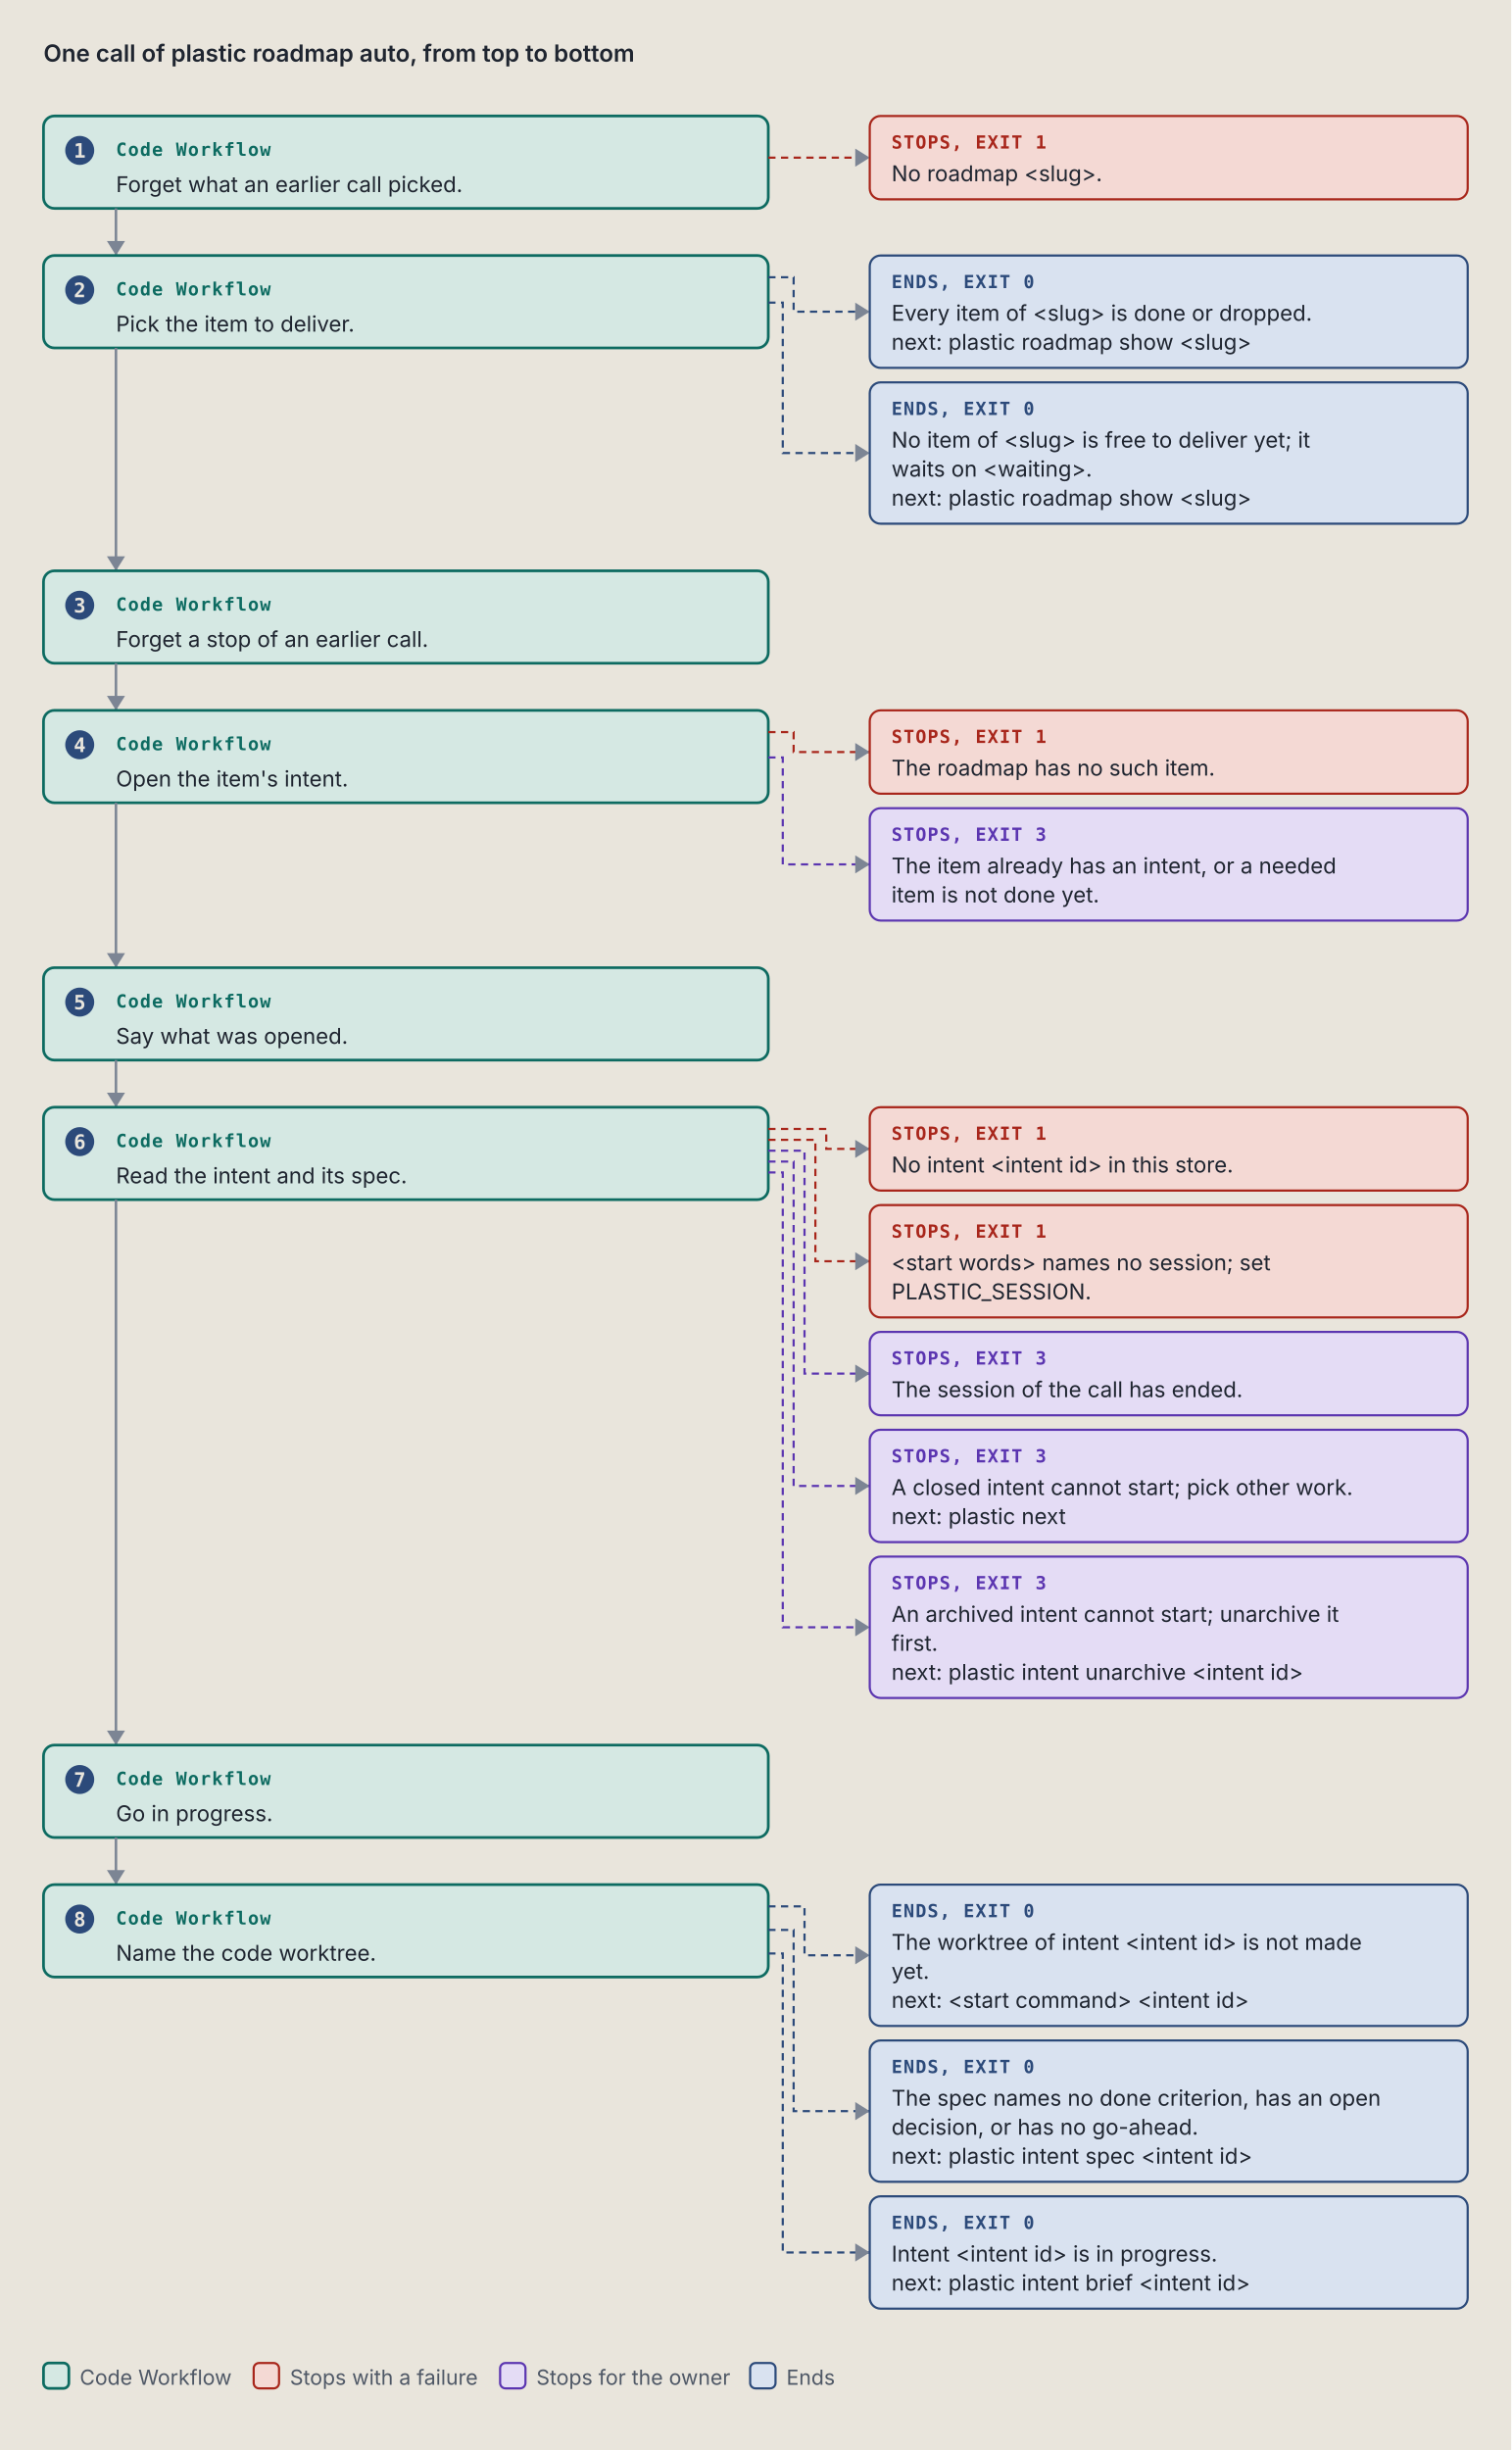
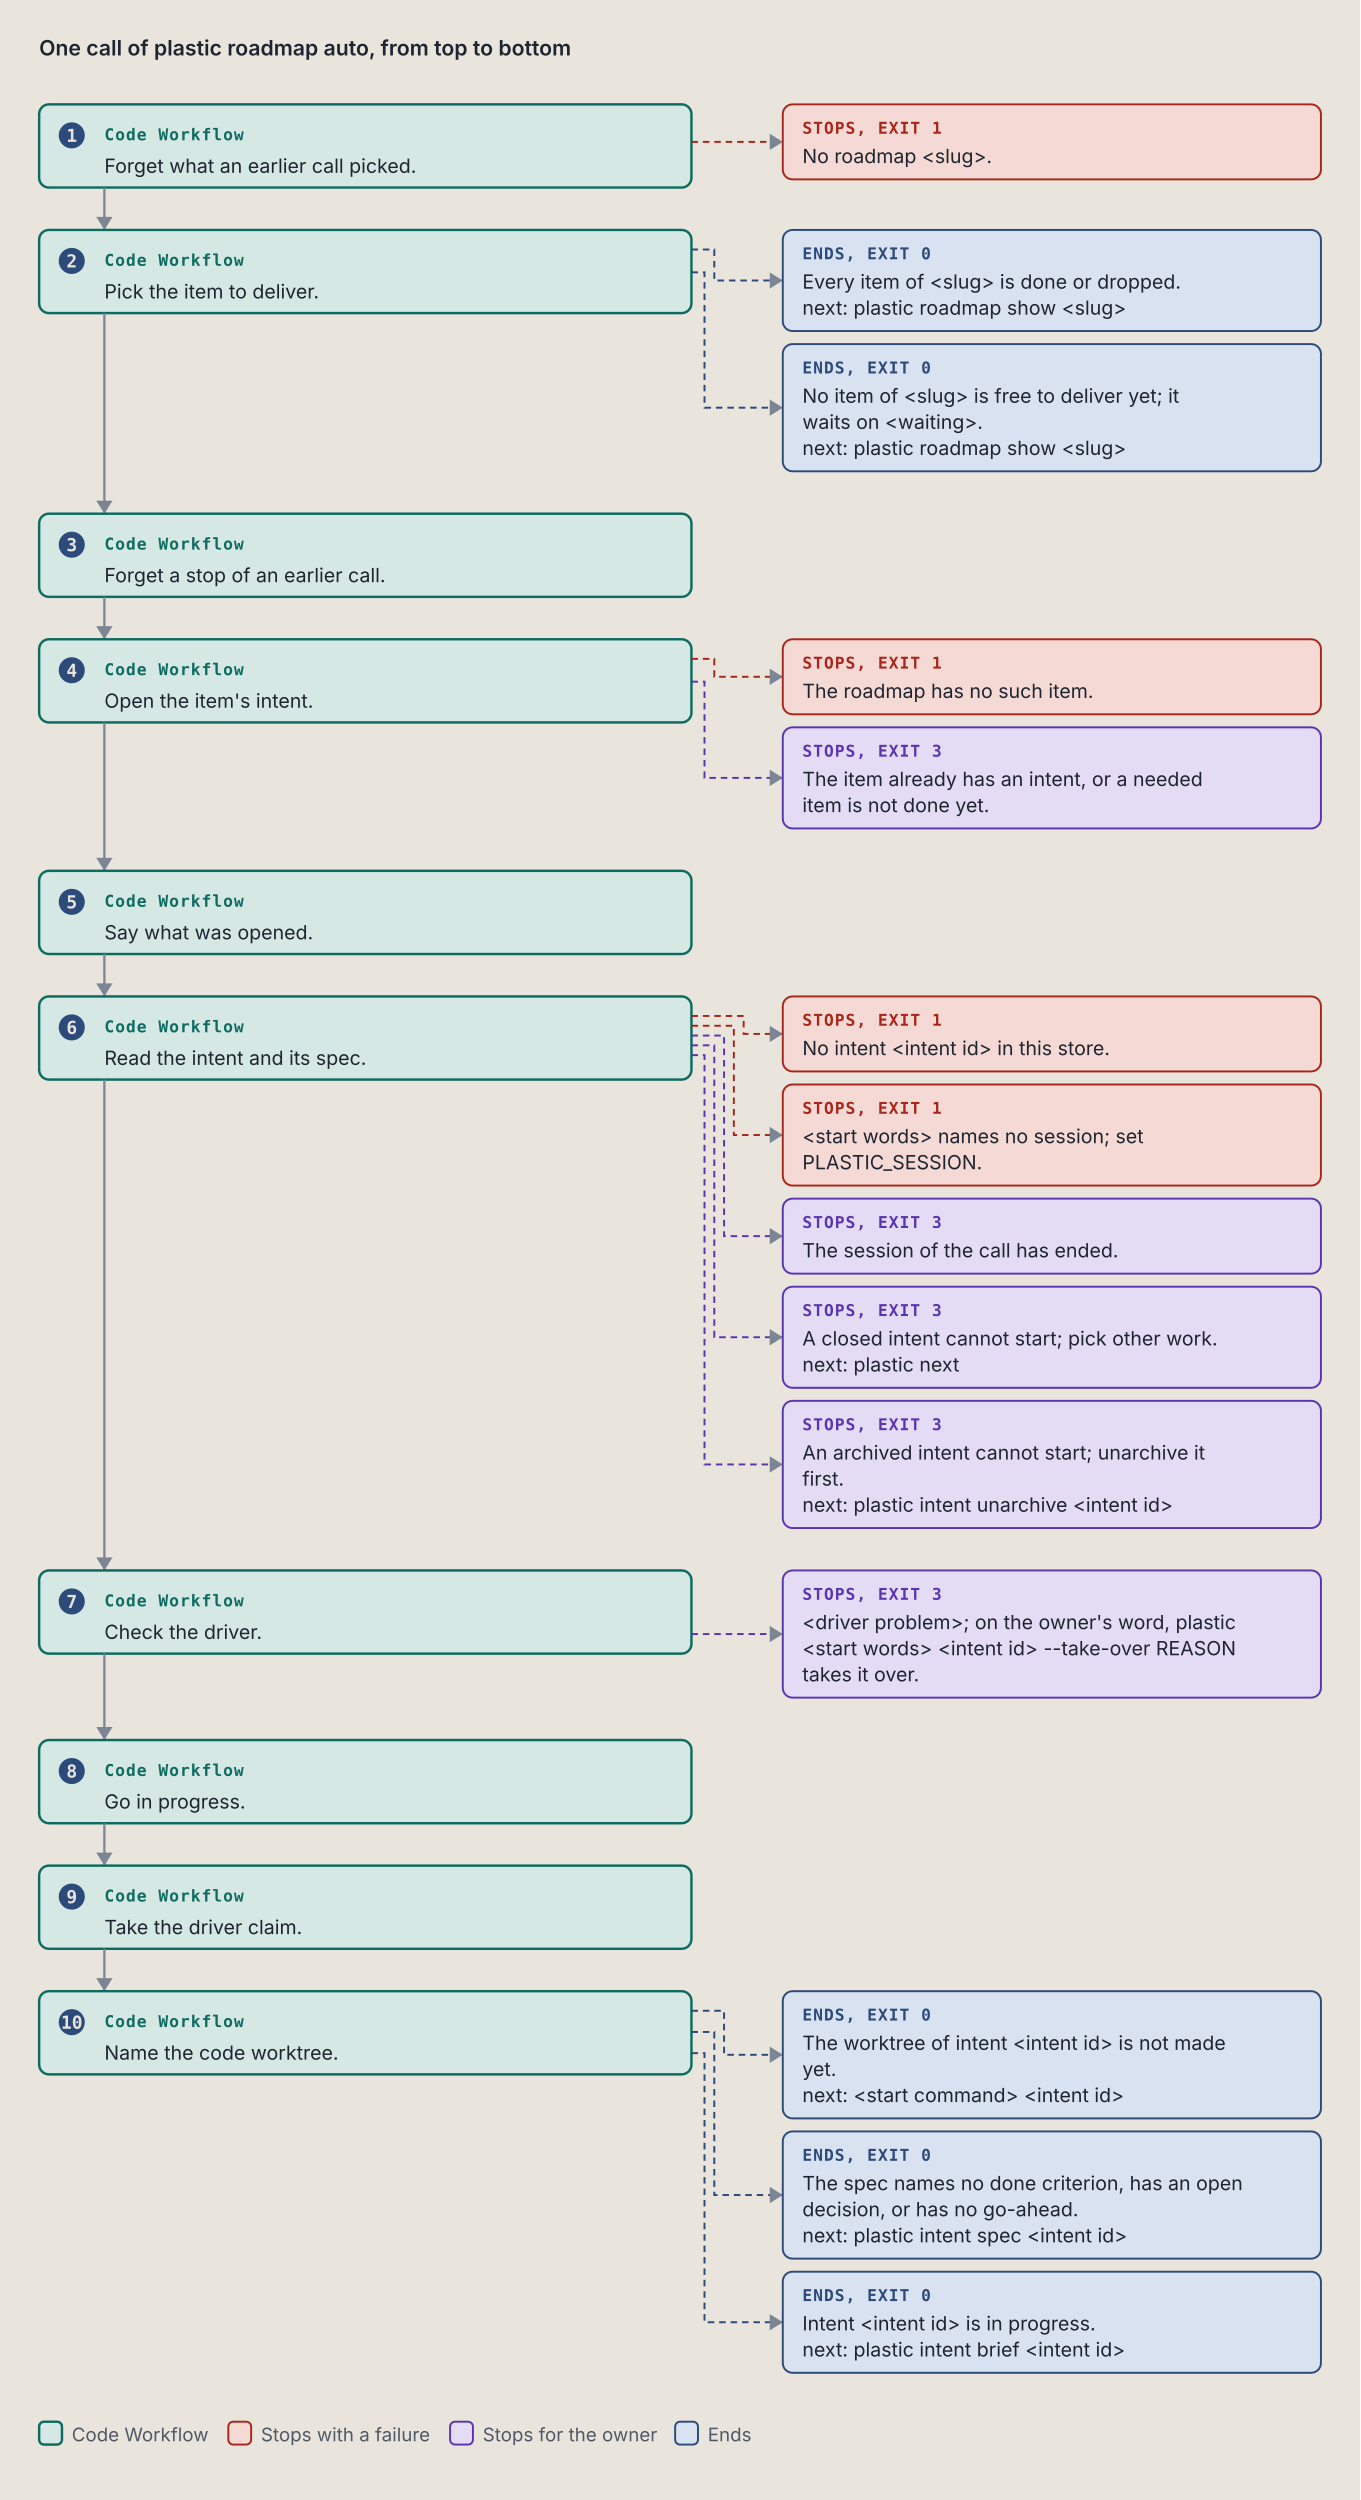
- <svg xmlns="http://www.w3.org/2000/svg" viewBox="0 0 834 1352" width="834" height="1352" role="img" xml:space="preserve">
+ <svg xmlns="http://www.w3.org/2000/svg" viewBox="0 0 834 1533" width="834" height="1533" role="img" xml:space="preserve">
  <style>.ground { fill: #e9e5dc; }
.card { fill: #f4f1ea; stroke: #7c8594; stroke-width: 1; }
.lane-code { fill: #d5e8e3; stroke: #0d6b61; stroke-width: 1.5; }
.lane-agent { fill: #f1e2c7; stroke: #9a5508; stroke-width: 1.5; }
.stop-refusal { fill: #e4dcf5; stroke: #5b35b0; stroke-width: 1.2; }
.stop-failure { fill: #f4d9d4; stroke: #a8261b; stroke-width: 1.2; }
.end { fill: #d9e2f0; stroke: #2c4a7a; stroke-width: 1.2; }
.stop-end { fill: #d9e2f0; stroke: #2c4a7a; stroke-width: 1.2; }
.stop-handoff { fill: #f1e2c7; stroke: #9a5508; stroke-width: 1.2; stroke-dasharray: 5 3; }
.wire-handoff { fill: none; stroke: #9a5508; stroke-width: 1.2; stroke-dasharray: 4 3; }
.wire-end { fill: none; stroke: #2c4a7a; stroke-width: 1.2; stroke-dasharray: 4 3; }
.tag-handoff { fill: #9a5508; }
.k { fill: #4f5866; font: 11.5px "IBM Plex Sans", system-ui, -apple-system, "Segoe UI", sans-serif; }
.way { fill: #1f2530; font: italic 12.5px "IBM Plex Sans", system-ui, -apple-system, "Segoe UI", sans-serif; }
.wire { fill: none; stroke: #7c8594; stroke-width: 1.4; }
.wire-read { fill: none; stroke: #7c8594; stroke-width: 1.4; stroke-dasharray: 5 3; }
.wire-refusal { fill: none; stroke: #5b35b0; stroke-width: 1.2; stroke-dasharray: 4 3; }
.wire-failure { fill: none; stroke: #a8261b; stroke-width: 1.2; stroke-dasharray: 4 3; }
.head { fill: #7c8594; }
.t { fill: #1f2530; font: 12px "IBM Plex Sans", system-ui, -apple-system, "Segoe UI", sans-serif; }
.tb { fill: #1f2530; font: 600 13px "IBM Plex Sans", system-ui, -apple-system, "Segoe UI", sans-serif; }
.tm { fill: #1f2530; font: 11.5px "IBM Plex Mono", ui-monospace, Menlo, Consolas, monospace; }
.tag { font: 600 10px "IBM Plex Mono", ui-monospace, Menlo, Consolas, monospace; letter-spacing: .06em; }
.tag-code { fill: #0d6b61; } .tag-agent { fill: #9a5508; } .tag-refusal { fill: #5b35b0; }
.tag-failure { fill: #a8261b; } .tag-end { fill: #2c4a7a; } .tag-muted { fill: #4f5866; }
.tm.tag-muted { font-size: 10.5px; }
.db { fill: #d9e2f0; stroke: #2c4a7a; stroke-width: 1.2; }
.codebox { fill: #f4f1ea; stroke: #7c8594; stroke-width: 1; }
.cx { fill: #1f2530; font: 12px "IBM Plex Mono", ui-monospace, Menlo, Consolas, monospace; white-space: pre; }
.cx-n { fill: #4f5866; font: 11px "IBM Plex Mono", ui-monospace, Menlo, Consolas, monospace; }
.cx-k { fill: #5b35b0; } .cx-s { fill: #9a5508; } .cx-y { fill: #0d6b61; }
.cx-w { fill: #2c4a7a; font-weight: 600; } .cx-t { fill: #a8261b; } .cx-c { fill: #4f5866; font-style: italic; }
.badge { fill: #2c4a7a; } .badge-t { fill: #e9e5dc; font: 600 11px "IBM Plex Mono", ui-monospace, Menlo, Consolas, monospace; }
.bracket { fill: none; stroke: #2c4a7a; stroke-width: 1.4; }
.term { fill: #16191e; stroke: #7c8594; stroke-width: 1; }
.term-t { fill: #e6e2d8; font: 12px "IBM Plex Mono", ui-monospace, Menlo, Consolas, monospace; }
.term-p { fill: #8fd18f; font: 12px "IBM Plex Mono", ui-monospace, Menlo, Consolas, monospace; }
.term-m { fill: #a3abb6; font: 12px "IBM Plex Mono", ui-monospace, Menlo, Consolas, monospace; }
.big { font: 700 36px "IBM Plex Mono", ui-monospace, Menlo, Consolas, monospace; }

@media (prefers-color-scheme: dark) {
.ground { fill: #171a1f; }
.card { fill: #20242b; stroke: #8a93a2; stroke-width: 1; }
.lane-code { fill: #173a36; stroke: #5cc4b4; stroke-width: 1.5; }
.lane-agent { fill: #3d2e17; stroke: #e5a95a; stroke-width: 1.5; }
.stop-refusal { fill: #2d2445; stroke: #b59cf2; stroke-width: 1.2; }
.stop-failure { fill: #45211e; stroke: #f2958a; stroke-width: 1.2; }
.end { fill: #1f2c42; stroke: #97b6e8; stroke-width: 1.2; }
.stop-end { fill: #1f2c42; stroke: #97b6e8; stroke-width: 1.2; }
.stop-handoff { fill: #3d2e17; stroke: #e5a95a; stroke-width: 1.2; stroke-dasharray: 5 3; }
.wire-handoff { fill: none; stroke: #e5a95a; stroke-width: 1.2; stroke-dasharray: 4 3; }
.wire-end { fill: none; stroke: #97b6e8; stroke-width: 1.2; stroke-dasharray: 4 3; }
.tag-handoff { fill: #e5a95a; }
.k { fill: #b3b9c3; font: 11.5px "IBM Plex Sans", system-ui, -apple-system, "Segoe UI", sans-serif; }
.way { fill: #e8e4da; font: italic 12.5px "IBM Plex Sans", system-ui, -apple-system, "Segoe UI", sans-serif; }
.wire { fill: none; stroke: #8a93a2; stroke-width: 1.4; }
.wire-read { fill: none; stroke: #8a93a2; stroke-width: 1.4; stroke-dasharray: 5 3; }
.wire-refusal { fill: none; stroke: #b59cf2; stroke-width: 1.2; stroke-dasharray: 4 3; }
.wire-failure { fill: none; stroke: #f2958a; stroke-width: 1.2; stroke-dasharray: 4 3; }
.head { fill: #8a93a2; }
.t { fill: #e8e4da; font: 12px "IBM Plex Sans", system-ui, -apple-system, "Segoe UI", sans-serif; }
.tb { fill: #e8e4da; font: 600 13px "IBM Plex Sans", system-ui, -apple-system, "Segoe UI", sans-serif; }
.tm { fill: #e8e4da; font: 11.5px "IBM Plex Mono", ui-monospace, Menlo, Consolas, monospace; }
.tag { font: 600 10px "IBM Plex Mono", ui-monospace, Menlo, Consolas, monospace; letter-spacing: .06em; }
.tag-code { fill: #5cc4b4; } .tag-agent { fill: #e5a95a; } .tag-refusal { fill: #b59cf2; }
.tag-failure { fill: #f2958a; } .tag-end { fill: #97b6e8; } .tag-muted { fill: #b3b9c3; }
.tm.tag-muted { font-size: 10.5px; }
.db { fill: #1f2c42; stroke: #97b6e8; stroke-width: 1.2; }
.codebox { fill: #20242b; stroke: #8a93a2; stroke-width: 1; }
.cx { fill: #e8e4da; font: 12px "IBM Plex Mono", ui-monospace, Menlo, Consolas, monospace; white-space: pre; }
.cx-n { fill: #b3b9c3; font: 11px "IBM Plex Mono", ui-monospace, Menlo, Consolas, monospace; }
.cx-k { fill: #b59cf2; } .cx-s { fill: #e5a95a; } .cx-y { fill: #5cc4b4; }
.cx-w { fill: #97b6e8; font-weight: 600; } .cx-t { fill: #f2958a; } .cx-c { fill: #b3b9c3; font-style: italic; }
.badge { fill: #97b6e8; } .badge-t { fill: #171a1f; font: 600 11px "IBM Plex Mono", ui-monospace, Menlo, Consolas, monospace; }
.bracket { fill: none; stroke: #97b6e8; stroke-width: 1.4; }
.term { fill: #16191e; stroke: #8a93a2; stroke-width: 1; }
.term-t { fill: #e6e2d8; font: 12px "IBM Plex Mono", ui-monospace, Menlo, Consolas, monospace; }
.term-p { fill: #8fd18f; font: 12px "IBM Plex Mono", ui-monospace, Menlo, Consolas, monospace; }
.term-m { fill: #a3abb6; font: 12px "IBM Plex Mono", ui-monospace, Menlo, Consolas, monospace; }
.big { font: 700 36px "IBM Plex Mono", ui-monospace, Menlo, Consolas, monospace; }
}</style>
  <rect width="100%" height="100%" class="ground" />
  <text x="24" y="34" class="tb" text-anchor="start">One call of plastic roadmap auto, from top to bottom</text>
  <rect x="24" y="64" width="400" height="51" rx="6" class="lane-code" />
  <circle cx="44" cy="83" r="8" class="badge" />
  <text x="44" y="87" class="badge-t" text-anchor="middle">1</text>
  <text x="64" y="86" class="tag tag-code" text-anchor="start">Code Workflow</text>
  <text x="64" y="106" class="t" text-anchor="start">Forget what an earlier call picked.</text>
  <path d="M 424 87 L 480 87" class="wire-failure" />
  <path d="M 472 82 L 480 87 L 472 92 Z" class="head" />
  <rect x="480" y="64" width="330" height="46" rx="6" class="stop-failure" />
  <text x="492" y="82" class="tag tag-failure" text-anchor="start">STOPS, EXIT 1</text>
  <text x="492" y="100" class="t" text-anchor="start">No roadmap &lt;slug&gt;.</text>
  <path d="M 64 115 L 64 141" class="wire" />
  <path d="M 59 133 L 64 141 L 69 133 Z" class="head" />
  <rect x="24" y="141" width="400" height="51" rx="6" class="lane-code" />
  <circle cx="44" cy="160" r="8" class="badge" />
  <text x="44" y="164" class="badge-t" text-anchor="middle">2</text>
  <text x="64" y="163" class="tag tag-code" text-anchor="start">Code Workflow</text>
  <text x="64" y="183" class="t" text-anchor="start">Pick the item to deliver.</text>
  <path d="M 424 153 L 438 153 L 438 172 L 480 172" class="wire-end" />
  <path d="M 472 167 L 480 172 L 472 177 Z" class="head" />
  <rect x="480" y="141" width="330" height="62" rx="6" class="stop-end" />
  <text x="492" y="159" class="tag tag-end" text-anchor="start">ENDS, EXIT 0</text>
  <text x="492" y="177" class="t" text-anchor="start">Every item of &lt;slug&gt; is done or dropped.</text>
  <text x="492" y="193" class="t" text-anchor="start">next: plastic roadmap show &lt;slug&gt;</text>
  <path d="M 424 167 L 432 167 L 432 250 L 480 250" class="wire-end" />
  <path d="M 472 245 L 480 250 L 472 255 Z" class="head" />
  <rect x="480" y="211" width="330" height="78" rx="6" class="stop-end" />
  <text x="492" y="229" class="tag tag-end" text-anchor="start">ENDS, EXIT 0</text>
  <text x="492" y="247" class="t" text-anchor="start">No item of &lt;slug&gt; is free to deliver yet; it</text>
  <text x="492" y="263" class="t" text-anchor="start">waits on &lt;waiting&gt;.</text>
  <text x="492" y="279" class="t" text-anchor="start">next: plastic roadmap show &lt;slug&gt;</text>
  <path d="M 64 192 L 64 315" class="wire" />
  <path d="M 59 307 L 64 315 L 69 307 Z" class="head" />
  <rect x="24" y="315" width="400" height="51" rx="6" class="lane-code" />
  <circle cx="44" cy="334" r="8" class="badge" />
  <text x="44" y="338" class="badge-t" text-anchor="middle">3</text>
  <text x="64" y="337" class="tag tag-code" text-anchor="start">Code Workflow</text>
  <text x="64" y="357" class="t" text-anchor="start">Forget a stop of an earlier call.</text>
  <path d="M 64 366 L 64 392" class="wire" />
  <path d="M 59 384 L 64 392 L 69 384 Z" class="head" />
  <rect x="24" y="392" width="400" height="51" rx="6" class="lane-code" />
  <circle cx="44" cy="411" r="8" class="badge" />
  <text x="44" y="415" class="badge-t" text-anchor="middle">4</text>
  <text x="64" y="414" class="tag tag-code" text-anchor="start">Code Workflow</text>
  <text x="64" y="434" class="t" text-anchor="start">Open the item's intent.</text>
  <path d="M 424 404 L 438 404 L 438 415 L 480 415" class="wire-failure" />
  <path d="M 472 410 L 480 415 L 472 420 Z" class="head" />
  <rect x="480" y="392" width="330" height="46" rx="6" class="stop-failure" />
  <text x="492" y="410" class="tag tag-failure" text-anchor="start">STOPS, EXIT 1</text>
  <text x="492" y="428" class="t" text-anchor="start">The roadmap has no such item.</text>
  <path d="M 424 418 L 432 418 L 432 477 L 480 477" class="wire-refusal" />
  <path d="M 472 472 L 480 477 L 472 482 Z" class="head" />
  <rect x="480" y="446" width="330" height="62" rx="6" class="stop-refusal" />
  <text x="492" y="464" class="tag tag-refusal" text-anchor="start">STOPS, EXIT 3</text>
  <text x="492" y="482" class="t" text-anchor="start">The item already has an intent, or a needed</text>
  <text x="492" y="498" class="t" text-anchor="start">item is not done yet.</text>
  <path d="M 64 443 L 64 534" class="wire" />
  <path d="M 59 526 L 64 534 L 69 526 Z" class="head" />
  <rect x="24" y="534" width="400" height="51" rx="6" class="lane-code" />
  <circle cx="44" cy="553" r="8" class="badge" />
  <text x="44" y="557" class="badge-t" text-anchor="middle">5</text>
  <text x="64" y="556" class="tag tag-code" text-anchor="start">Code Workflow</text>
  <text x="64" y="576" class="t" text-anchor="start">Say what was opened.</text>
  <path d="M 64 585 L 64 611" class="wire" />
  <path d="M 59 603 L 64 611 L 69 603 Z" class="head" />
  <rect x="24" y="611" width="400" height="51" rx="6" class="lane-code" />
  <circle cx="44" cy="630" r="8" class="badge" />
  <text x="44" y="634" class="badge-t" text-anchor="middle">6</text>
  <text x="64" y="633" class="tag tag-code" text-anchor="start">Code Workflow</text>
  <text x="64" y="653" class="t" text-anchor="start">Read the intent and its spec.</text>
  <path d="M 424 623 L 456 623 L 456 634 L 480 634" class="wire-failure" />
  <path d="M 472 629 L 480 634 L 472 639 Z" class="head" />
  <rect x="480" y="611" width="330" height="46" rx="6" class="stop-failure" />
  <text x="492" y="629" class="tag tag-failure" text-anchor="start">STOPS, EXIT 1</text>
  <text x="492" y="647" class="t" text-anchor="start">No intent &lt;intent id&gt; in this store.</text>
  <path d="M 424 629 L 450 629 L 450 696 L 480 696" class="wire-failure" />
  <path d="M 472 691 L 480 696 L 472 701 Z" class="head" />
  <rect x="480" y="665" width="330" height="62" rx="6" class="stop-failure" />
  <text x="492" y="683" class="tag tag-failure" text-anchor="start">STOPS, EXIT 1</text>
  <text x="492" y="701" class="t" text-anchor="start">&lt;start words&gt; names no session; set</text>
  <text x="492" y="717" class="t" text-anchor="start">PLASTIC_SESSION.</text>
  <path d="M 424 635 L 444 635 L 444 758 L 480 758" class="wire-refusal" />
  <path d="M 472 753 L 480 758 L 472 763 Z" class="head" />
  <rect x="480" y="735" width="330" height="46" rx="6" class="stop-refusal" />
  <text x="492" y="753" class="tag tag-refusal" text-anchor="start">STOPS, EXIT 3</text>
  <text x="492" y="771" class="t" text-anchor="start">The session of the call has ended.</text>
  <path d="M 424 641 L 438 641 L 438 820 L 480 820" class="wire-refusal" />
  <path d="M 472 815 L 480 820 L 472 825 Z" class="head" />
  <rect x="480" y="789" width="330" height="62" rx="6" class="stop-refusal" />
  <text x="492" y="807" class="tag tag-refusal" text-anchor="start">STOPS, EXIT 3</text>
  <text x="492" y="825" class="t" text-anchor="start">A closed intent cannot start; pick other work.</text>
  <text x="492" y="841" class="t" text-anchor="start">next: plastic next</text>
  <path d="M 424 647 L 432 647 L 432 898 L 480 898" class="wire-refusal" />
  <path d="M 472 893 L 480 898 L 472 903 Z" class="head" />
  <rect x="480" y="859" width="330" height="78" rx="6" class="stop-refusal" />
  <text x="492" y="877" class="tag tag-refusal" text-anchor="start">STOPS, EXIT 3</text>
  <text x="492" y="895" class="t" text-anchor="start">An archived intent cannot start; unarchive it</text>
  <text x="492" y="911" class="t" text-anchor="start">first.</text>
  <text x="492" y="927" class="t" text-anchor="start">next: plastic intent unarchive &lt;intent id&gt;</text>
  <path d="M 64 662 L 64 963" class="wire" />
  <path d="M 59 955 L 64 963 L 69 955 Z" class="head" />
  <rect x="24" y="963" width="400" height="51" rx="6" class="lane-code" />
  <circle cx="44" cy="982" r="8" class="badge" />
  <text x="44" y="986" class="badge-t" text-anchor="middle">7</text>
  <text x="64" y="985" class="tag tag-code" text-anchor="start">Code Workflow</text>
-   <text x="64" y="1005" class="t" text-anchor="start">Go in progress.</text>
-   <path d="M 64 1014 L 64 1040" class="wire" />
-   <path d="M 59 1032 L 64 1040 L 69 1032 Z" class="head" />
-   <rect x="24" y="1040" width="400" height="51" rx="6" class="lane-code" />
-   <circle cx="44" cy="1059" r="8" class="badge" />
-   <text x="44" y="1063" class="badge-t" text-anchor="middle">8</text>
-   <text x="64" y="1062" class="tag tag-code" text-anchor="start">Code Workflow</text>
-   <text x="64" y="1082" class="t" text-anchor="start">Name the code worktree.</text>
-   <path d="M 424 1052 L 444 1052 L 444 1079 L 480 1079" class="wire-end" />
-   <path d="M 472 1074 L 480 1079 L 472 1084 Z" class="head" />
-   <rect x="480" y="1040" width="330" height="78" rx="6" class="stop-end" />
-   <text x="492" y="1058" class="tag tag-end" text-anchor="start">ENDS, EXIT 0</text>
-   <text x="492" y="1076" class="t" text-anchor="start">The worktree of intent &lt;intent id&gt; is not made</text>
-   <text x="492" y="1092" class="t" text-anchor="start">yet.</text>
-   <text x="492" y="1108" class="t" text-anchor="start">next: &lt;start command&gt; &lt;intent id&gt;</text>
-   <path d="M 424 1065 L 438 1065 L 438 1165 L 480 1165" class="wire-end" />
-   <path d="M 472 1160 L 480 1165 L 472 1170 Z" class="head" />
-   <rect x="480" y="1126" width="330" height="78" rx="6" class="stop-end" />
-   <text x="492" y="1144" class="tag tag-end" text-anchor="start">ENDS, EXIT 0</text>
-   <text x="492" y="1162" class="t" text-anchor="start">The spec names no done criterion, has an open</text>
-   <text x="492" y="1178" class="t" text-anchor="start">decision, or has no go-ahead.</text>
-   <text x="492" y="1194" class="t" text-anchor="start">next: plastic intent spec &lt;intent id&gt;</text>
-   <path d="M 424 1078 L 432 1078 L 432 1243 L 480 1243" class="wire-end" />
-   <path d="M 472 1238 L 480 1243 L 472 1248 Z" class="head" />
-   <rect x="480" y="1212" width="330" height="62" rx="6" class="stop-end" />
-   <text x="492" y="1230" class="tag tag-end" text-anchor="start">ENDS, EXIT 0</text>
-   <text x="492" y="1248" class="t" text-anchor="start">Intent &lt;intent id&gt; is in progress.</text>
-   <text x="492" y="1264" class="t" text-anchor="start">next: plastic intent brief &lt;intent id&gt;</text>
-   <rect x="24" y="1304" width="14" height="14" rx="3" class="lane-code" />
-   <text x="44" y="1316" class="k" text-anchor="start">Code Workflow</text>
-   <rect x="140" y="1304" width="14" height="14" rx="3" class="stop-failure" />
-   <text x="160" y="1316" class="k" text-anchor="start">Stops with a failure</text>
-   <rect x="276" y="1304" width="14" height="14" rx="3" class="stop-refusal" />
-   <text x="296" y="1316" class="k" text-anchor="start">Stops for the owner</text>
-   <rect x="414" y="1304" width="14" height="14" rx="3" class="stop-end" />
-   <text x="434" y="1316" class="k" text-anchor="start">Ends</text>
+   <text x="64" y="1005" class="t" text-anchor="start">Check the driver.</text>
+   <path d="M 424 1002 L 480 1002" class="wire-refusal" />
+   <path d="M 472 997 L 480 1002 L 472 1007 Z" class="head" />
+   <rect x="480" y="963" width="330" height="78" rx="6" class="stop-refusal" />
+   <text x="492" y="981" class="tag tag-refusal" text-anchor="start">STOPS, EXIT 3</text>
+   <text x="492" y="999" class="t" text-anchor="start">&lt;driver problem&gt;; on the owner's word, plastic</text>
+   <text x="492" y="1015" class="t" text-anchor="start">&lt;start words&gt; &lt;intent id&gt; --take-over REASON</text>
+   <text x="492" y="1031" class="t" text-anchor="start">takes it over.</text>
+   <path d="M 64 1014 L 64 1067" class="wire" />
+   <path d="M 59 1059 L 64 1067 L 69 1059 Z" class="head" />
+   <rect x="24" y="1067" width="400" height="51" rx="6" class="lane-code" />
+   <circle cx="44" cy="1086" r="8" class="badge" />
+   <text x="44" y="1090" class="badge-t" text-anchor="middle">8</text>
+   <text x="64" y="1089" class="tag tag-code" text-anchor="start">Code Workflow</text>
+   <text x="64" y="1109" class="t" text-anchor="start">Go in progress.</text>
+   <path d="M 64 1118 L 64 1144" class="wire" />
+   <path d="M 59 1136 L 64 1144 L 69 1136 Z" class="head" />
+   <rect x="24" y="1144" width="400" height="51" rx="6" class="lane-code" />
+   <circle cx="44" cy="1163" r="8" class="badge" />
+   <text x="44" y="1167" class="badge-t" text-anchor="middle">9</text>
+   <text x="64" y="1166" class="tag tag-code" text-anchor="start">Code Workflow</text>
+   <text x="64" y="1186" class="t" text-anchor="start">Take the driver claim.</text>
+   <path d="M 64 1195 L 64 1221" class="wire" />
+   <path d="M 59 1213 L 64 1221 L 69 1213 Z" class="head" />
+   <rect x="24" y="1221" width="400" height="51" rx="6" class="lane-code" />
+   <circle cx="44" cy="1240" r="8" class="badge" />
+   <text x="44" y="1244" class="badge-t" text-anchor="middle">10</text>
+   <text x="64" y="1243" class="tag tag-code" text-anchor="start">Code Workflow</text>
+   <text x="64" y="1263" class="t" text-anchor="start">Name the code worktree.</text>
+   <path d="M 424 1233 L 444 1233 L 444 1260 L 480 1260" class="wire-end" />
+   <path d="M 472 1255 L 480 1260 L 472 1265 Z" class="head" />
+   <rect x="480" y="1221" width="330" height="78" rx="6" class="stop-end" />
+   <text x="492" y="1239" class="tag tag-end" text-anchor="start">ENDS, EXIT 0</text>
+   <text x="492" y="1257" class="t" text-anchor="start">The worktree of intent &lt;intent id&gt; is not made</text>
+   <text x="492" y="1273" class="t" text-anchor="start">yet.</text>
+   <text x="492" y="1289" class="t" text-anchor="start">next: &lt;start command&gt; &lt;intent id&gt;</text>
+   <path d="M 424 1246 L 438 1246 L 438 1346 L 480 1346" class="wire-end" />
+   <path d="M 472 1341 L 480 1346 L 472 1351 Z" class="head" />
+   <rect x="480" y="1307" width="330" height="78" rx="6" class="stop-end" />
+   <text x="492" y="1325" class="tag tag-end" text-anchor="start">ENDS, EXIT 0</text>
+   <text x="492" y="1343" class="t" text-anchor="start">The spec names no done criterion, has an open</text>
+   <text x="492" y="1359" class="t" text-anchor="start">decision, or has no go-ahead.</text>
+   <text x="492" y="1375" class="t" text-anchor="start">next: plastic intent spec &lt;intent id&gt;</text>
+   <path d="M 424 1259 L 432 1259 L 432 1424 L 480 1424" class="wire-end" />
+   <path d="M 472 1419 L 480 1424 L 472 1429 Z" class="head" />
+   <rect x="480" y="1393" width="330" height="62" rx="6" class="stop-end" />
+   <text x="492" y="1411" class="tag tag-end" text-anchor="start">ENDS, EXIT 0</text>
+   <text x="492" y="1429" class="t" text-anchor="start">Intent &lt;intent id&gt; is in progress.</text>
+   <text x="492" y="1445" class="t" text-anchor="start">next: plastic intent brief &lt;intent id&gt;</text>
+   <rect x="24" y="1485" width="14" height="14" rx="3" class="lane-code" />
+   <text x="44" y="1497" class="k" text-anchor="start">Code Workflow</text>
+   <rect x="140" y="1485" width="14" height="14" rx="3" class="stop-failure" />
+   <text x="160" y="1497" class="k" text-anchor="start">Stops with a failure</text>
+   <rect x="276" y="1485" width="14" height="14" rx="3" class="stop-refusal" />
+   <text x="296" y="1497" class="k" text-anchor="start">Stops for the owner</text>
+   <rect x="414" y="1485" width="14" height="14" rx="3" class="stop-end" />
+   <text x="434" y="1497" class="k" text-anchor="start">Ends</text>
</svg>
